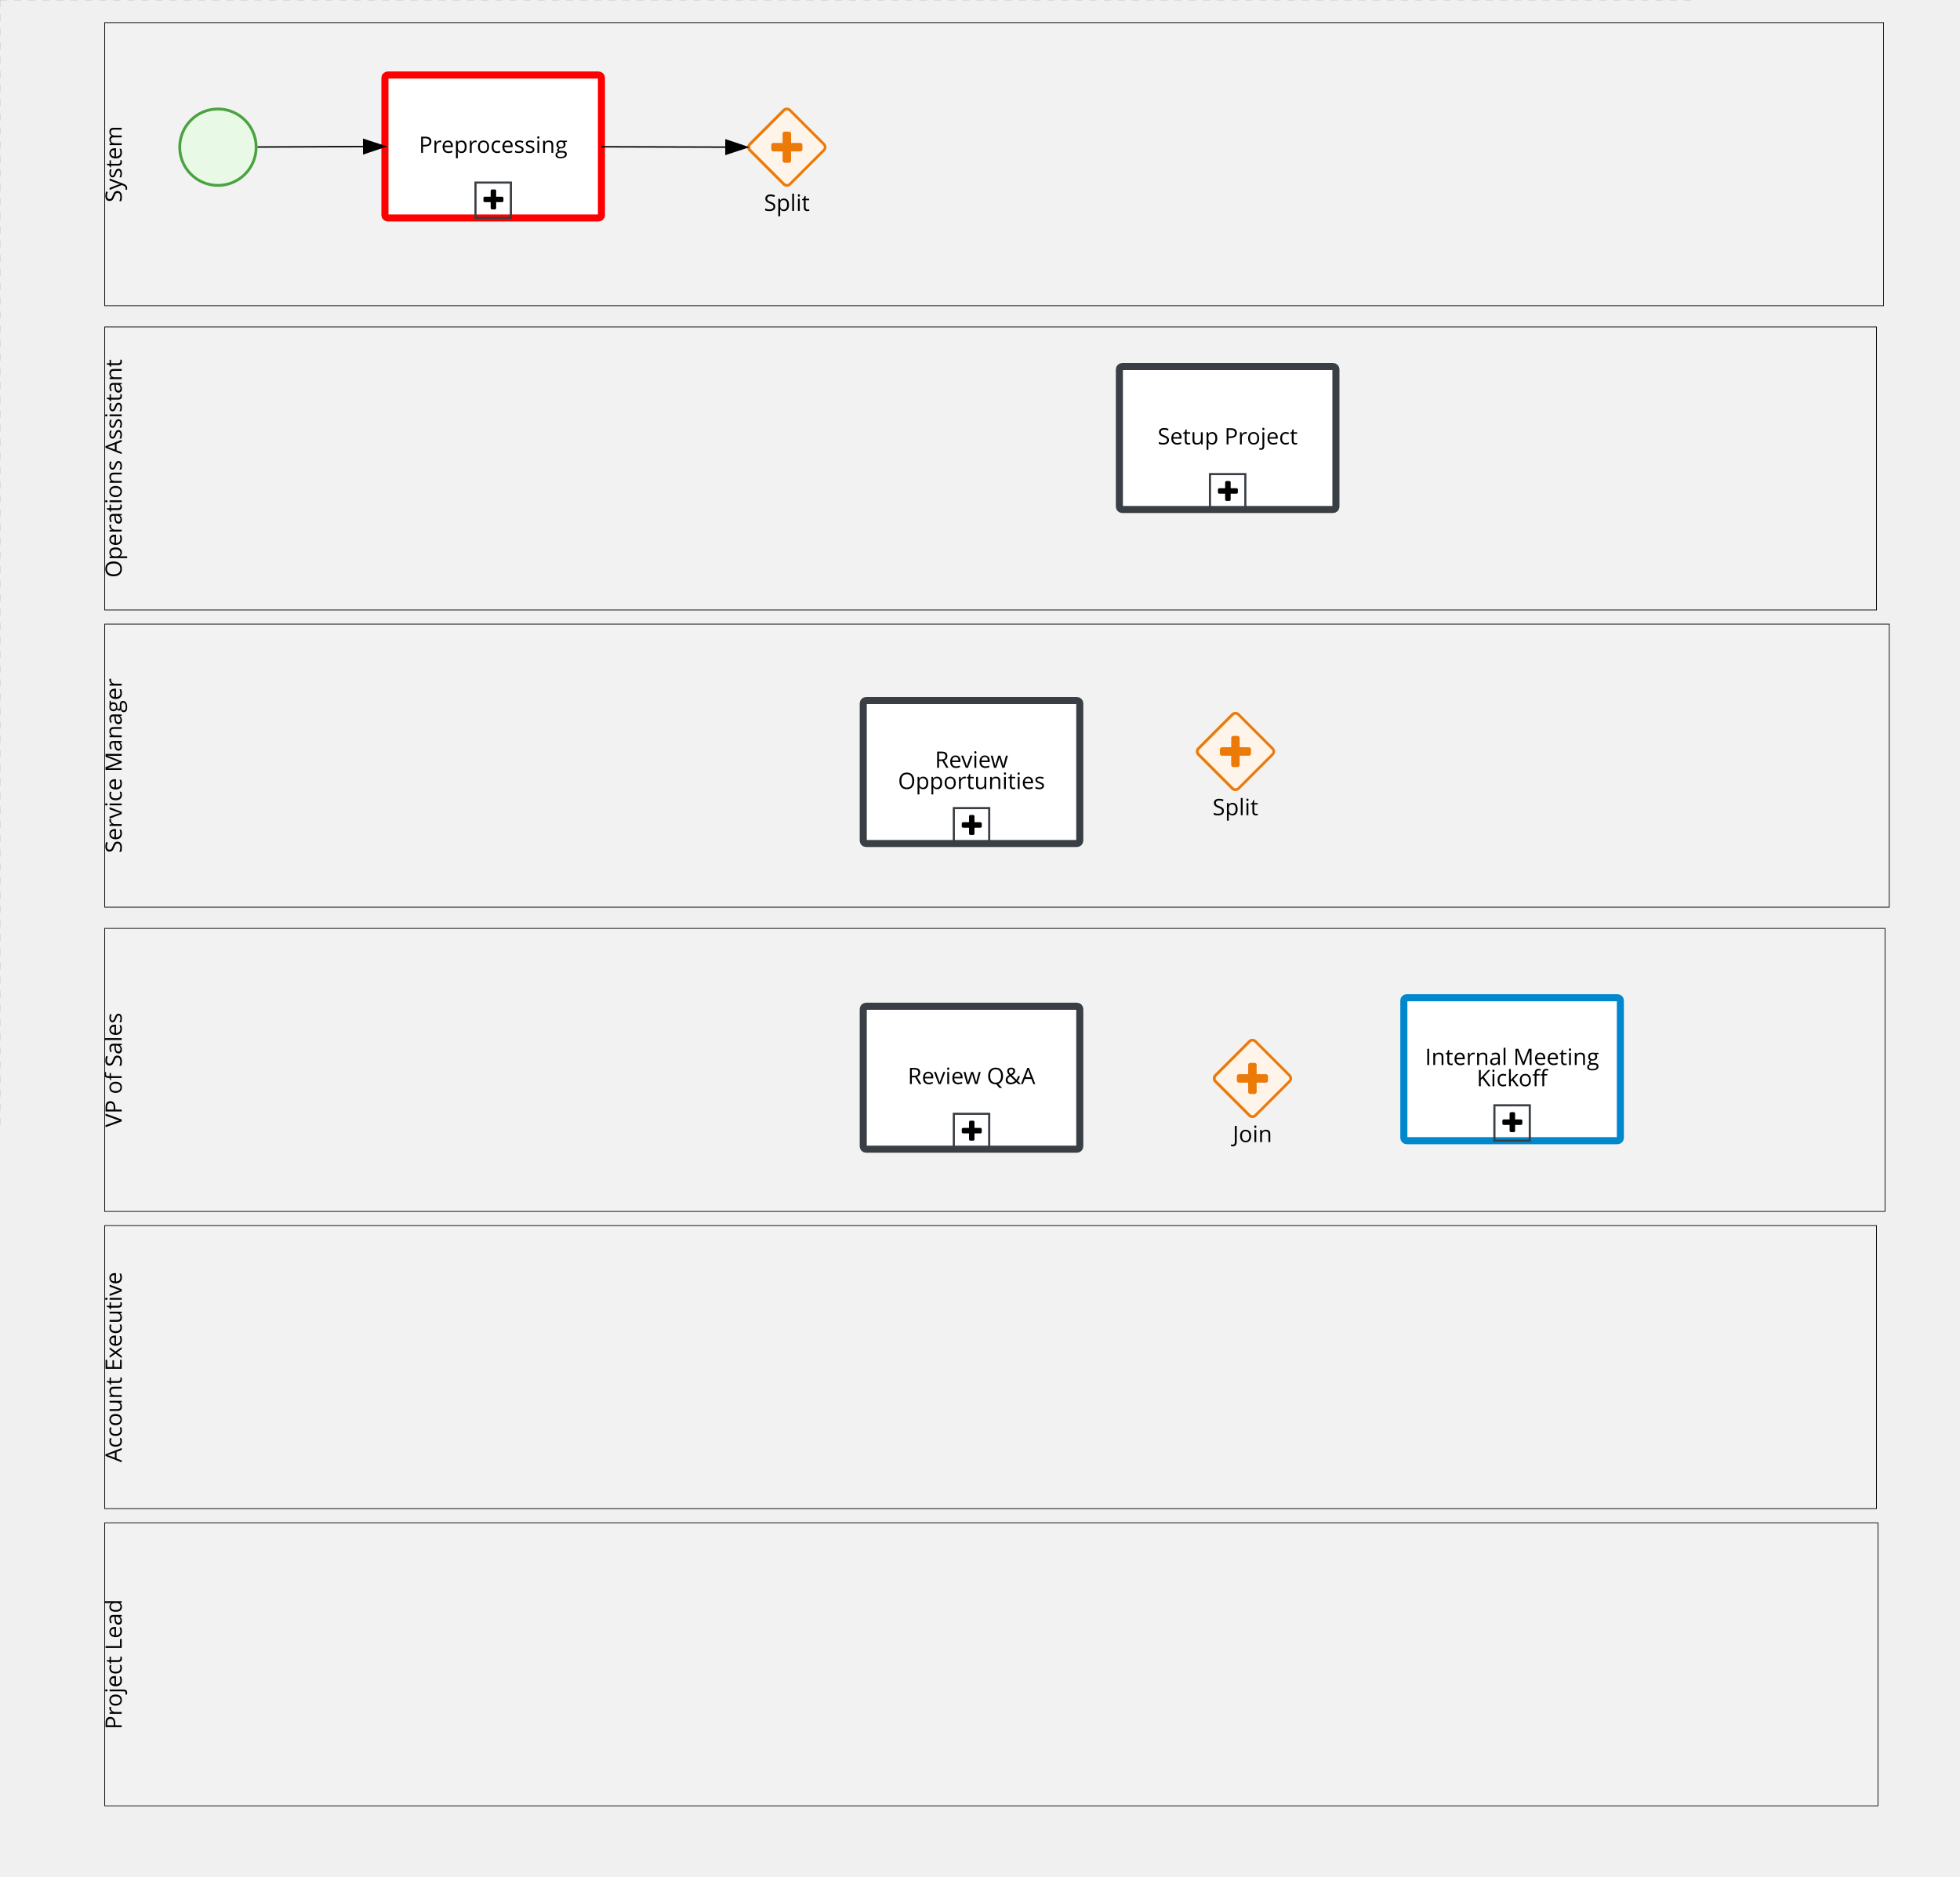
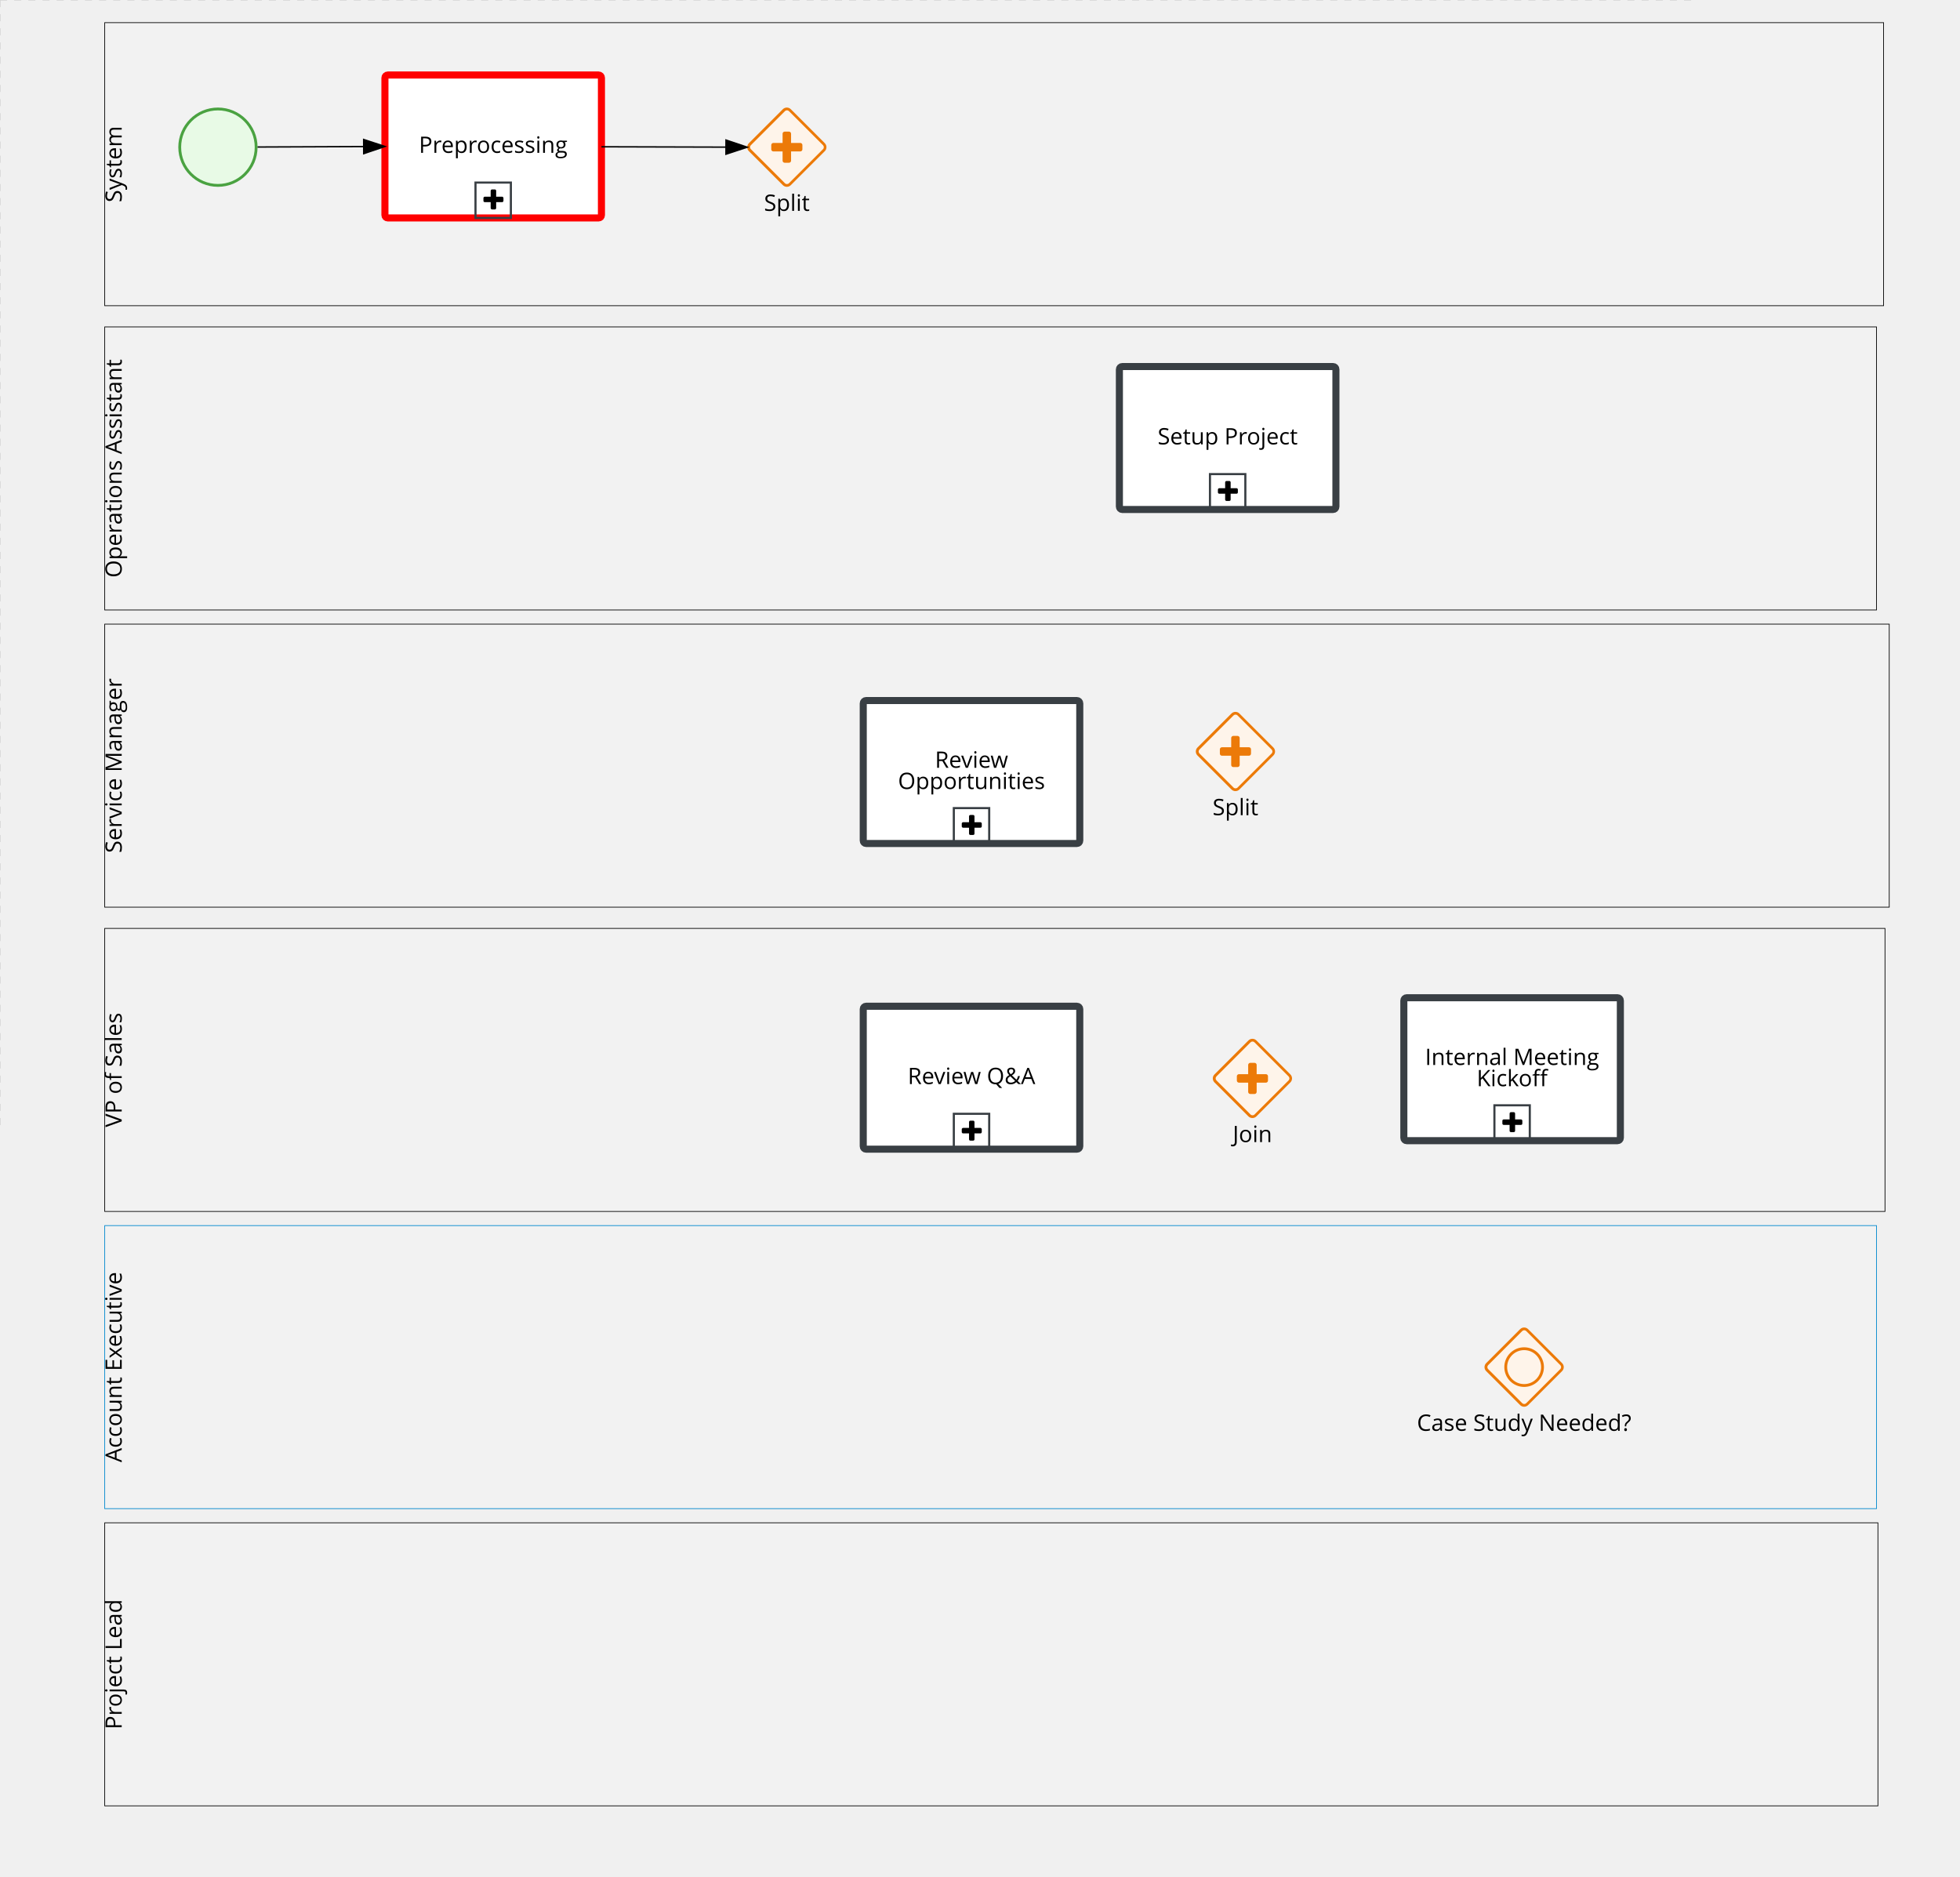
<svg xmlns="http://www.w3.org/2000/svg" version="1.1" width="1385" height="1326" viewBox="0 0 1385 1326">
  <defs />
  <g transform="matrix(1,0,0,1,0,0)">
    <g>
      <g>
        <g>
          <path fill="none" stroke="#d3d3d3" paint-order="fill stroke markers" d=" M 0 0 L 1200 0" stroke-miterlimit="10" stroke-opacity="0.8" stroke-dasharray="5" />
        </g>
        <g>
          <path fill="none" stroke="#d3d3d3" paint-order="fill stroke markers" d=" M 0 0 L 0 800" stroke-miterlimit="10" stroke-opacity="0.8" stroke-dasharray="5" />
        </g>
      </g>
      <g id="_19188593-EE37-4D82-8C7F-57B655572649" bpmn2nodeid="_19188593-EE37-4D82-8C7F-57B655572649" transform="matrix(1,0,0,1,74,16)">
        <g>
          <path fill="none" stroke="none" />
        </g>
        <g transform="matrix(1,0,0,1,0,0)">
          <path fill="#f2f2f2" stroke="none" id="_19188593-EE37-4D82-8C7F-57B655572649?shapeType=BACKGROUND" paint-order="stroke fill markers" d=" M 0 0 L 1257 0 L 1257 200 L 0 200 L 0 0 Z Z" />
        </g>
        <g transform="matrix(1,0,0,1,0,0)">
          <path fill="none" stroke="#000000" id="_19188593-EE37-4D82-8C7F-57B655572649?shapeType=BORDER&amp;renderType=STROKE" paint-order="fill stroke markers" d=" M 0 0 L 1257 0 L 1257 200 L 0 200 L 0 0 Z Z" stroke-miterlimit="10" stroke-width="0.5" stroke-dasharray="" />
        </g>
        <g transform="matrix(-1.8369701987210297e-16,-1,1,-1.8369701987210297e-16,0,126.9922)">
          <text fill="#000000" stroke="none" font-family="Open Sans" font-size="12pt" font-style="normal" font-weight="normal" text-decoration="normal" x="26.992" y="12" text-anchor="middle" dominant-baseline="alphabetic">System</text>
        </g>
        <g id="_BB3A2775-C44B-4B25-823B-078130B87AC2" bpmn2nodeid="_BB3A2775-C44B-4B25-823B-078130B87AC2" transform="matrix(1,0,0,1,52,60)">
          <g>
            <path fill="none" stroke="none" />
          </g>
          <g transform="matrix(0.125,0,0,0.125,0,0)">
            <g transform="matrix(1,0,0,1,0,0)">
              <path fill="#e8fae6" stroke="none" id="_BB3A2775-C44B-4B25-823B-078130B87AC2?shapeType=BACKGROUND" paint-order="stroke fill markers" d=" M 0 0 M 444 224 C 444 263.9 434.2 300.8 414.4 334.5 C 394.7 368.2 368 394.9 334.4 414.5 C 300.8 434.1 263.9 444 224 444 C 184.1 444 147.2 434.2 113.5 414.4 C 79.8 394.7 53.1 368 33.5 334.4 C 13.9 300.8 4 263.9 4 224 C 4 184.1 13.8 147.2 33.6 113.5 C 53.4 79.8 80.1 53.1 113.6 33.5 C 147.1 13.9 184.1 4 224 4 C 263.9 4 300.8 13.8 334.5 33.6 C 368.2 53.4 394.9 80.1 414.5 113.6 C 434.1 147.1 444 184.1 444 224 Z" />
            </g>
            <g>
              <g transform="matrix(1,0,0,1,0,0)">
                <g transform="matrix(1,0,0,1,0,0)">
                  <path fill="#4aa241" stroke="none" id="_BB3A2775-C44B-4B25-823B-078130B87AC2?shapeType=BORDER&amp;renderType=FILL" paint-order="stroke fill markers" d=" M 0 0 M 224 0 C 100.3 0 0 100.3 0 224 C 0 347.7 100.3 448 224 448 C 347.7 448 448 347.7 448 224 C 448 100.3 347.7 0 224 0 Z M 0 0 M 224 432 C 109.1 432 16 338.9 16 224 C 16 109.1 109.1 16 224 16 C 338.9 16 432 109.1 432 224 C 432 338.9 338.9 432 224 432 Z" />
                </g>
              </g>
            </g>
          </g>
          <g transform="matrix(1,0,0,1,28,61)" />
        </g>
        <g id="_8623F5F0-204B-4043-A47E-5FC050EF3028" bpmn2nodeid="_8623F5F0-204B-4043-A47E-5FC050EF3028" transform="matrix(1,0,0,1,198,37)">
          <g>
            <path fill="none" stroke="none" />
          </g>
          <g transform="matrix(1,0,0,1,0,0)">
            <path fill="#ffffff" stroke="none" id="_8623F5F0-204B-4043-A47E-5FC050EF3028?shapeType=BACKGROUND" paint-order="stroke fill markers" d=" M 2 0 L 151 0 L 151 0 A 2 2 0 0 1 153 2 L 153 99 L 153 99 A 2 2 0 0 1 151 101 L 2 101 L 2 101 A 2 2 0 0 1 0 99 L 0 2 L 0 2 A 2 2 0 0 1 2 0 Z" />
          </g>
          <g transform="matrix(1,0,0,1,0,0)">
            <path fill="none" stroke="rgb(255,0,0)" id="_8623F5F0-204B-4043-A47E-5FC050EF3028?shapeType=BORDER&amp;renderType=STROKE" paint-order="fill stroke markers" d=" M 2 0 L 151 0 L 151 0 A 2 2 0 0 1 153 2 L 153 99 L 153 99 A 2 2 0 0 1 151 101 L 2 101 L 2 101 A 2 2 0 0 1 0 99 L 0 2 L 0 2 A 2 2 0 0 1 2 0 Z" stroke-miterlimit="10" stroke-width="5" stroke-dasharray="" />
          </g>
          <g transform="matrix(1,0,0,1,1,10)">
            <g transform="matrix(1,0,0,1,0,0)">
              <g transform="matrix(1,0,0,1,63,66)">
                <path fill="none" stroke="#393f44" id="_8623F5F0-204B-4043-A47E-5FC050EF3028_subProcessReusableNormalBoundingBox" paint-order="fill stroke markers" d=" M 0 0 L 25 0 L 25 25 L 0 25 L 0 0 Z Z" stroke-miterlimit="10" stroke-width="1.5" stroke-dasharray="" />
              </g>
              <g transform="matrix(0.04,0,0,0.04,68.64,69.6)">
                <path fill="#000000" stroke="#000000" id="_8623F5F0-204B-4043-A47E-5FC050EF3028_subProcessReusableNormalReusableIcon" paint-order="fill stroke markers" d=" M 0 0 M 352 184 L 352 232 C 352 238.7 349.7 244.3 345 249 C 340.3 253.7 334.7 256 328 256 L 224 256 L 224 360 C 224 366.7 221.7 372.3 217 377 C 212.3 381.7 206.7 384 200 384 L 152 384 C 145.3 384 139.7 381.7 135 377 C 130.3 372.3 128 366.7 128 360 L 128 256 L 24 256 C 17.3 256 11.7 253.7 7 249 C 2.3 244.3 0 238.7 0 232 L 0 184 C 0 177.3 2.3 171.7 7 167 C 11.7 162.3 17.3 160 24 160 L 128 160 L 128 56 C 128 49.3 130.3 43.7 135 39 C 139.7 34.3 145.3 32 152 32 L 200 32 C 206.7 32 212.3 34.3 217 39 C 221.7 43.7 224 49.3 224 56 L 224 160 L 328 160 C 334.7 160 340.3 162.3 345 167 C 349.7 171.7 352 177.3 352 184 Z" stroke-miterlimit="10" stroke-dasharray="" />
              </g>
            </g>
          </g>
          <g transform="matrix(1,0,0,1,12.82,10)">
            <g transform="matrix(1,0,0,1,0,0)">
              <g transform="matrix(1,0,0,1,63,66)">
                <path fill="none" stroke="none" />
              </g>
              <g transform="matrix(0.04,0,0,0.04,68.64,69.6)">
                <path fill="none" stroke="none" />
              </g>
              <g transform="matrix(0.04,0,0,0.04,40.32,71.04)">
                <path fill="none" stroke="none" />
              </g>
              <g transform="matrix(0.04,0,0,0.04,39.36,72)">
                <path fill="none" stroke="none" />
              </g>
            </g>
          </g>
          <g transform="matrix(1,0,0,1,24.00391,43)">
            <text fill="#000000" stroke="none" font-family="Open Sans" font-size="12pt" font-style="normal" font-weight="normal" text-decoration="normal" x="52.496" y="12" text-anchor="middle" dominant-baseline="alphabetic">Preprocessing</text>
          </g>
        </g>
        <g id="_69A1A28C-7B75-4E33-83F0-3144FD73A956" bpmn2nodeid="_69A1A28C-7B75-4E33-83F0-3144FD73A956" transform="matrix(1,0,0,1,454,60)">
          <g>
            <path fill="none" stroke="none" />
          </g>
          <g transform="matrix(0.125,0,0,0.125,0,0)">
            <g transform="matrix(1,0,0,1,0,0)">
              <path fill="#fef4ea" stroke="none" id="_69A1A28C-7B75-4E33-83F0-3144FD73A956?shapeType=BACKGROUND" paint-order="stroke fill markers" d=" M 0 0 M 224.4 4.3 C 216.4 4.3 208.4 7.3 202.3 13.4 L 13.5 202.2 C 1.3 214.4 1.3 234.2 13.5 246.4 L 202.2 435.1 C 208.3 441.2 216.4 444.2 224.3 444.2 C 232.2 444.2 240.3 441.2 246.4 435.1 L 435.1 246.4 C 447.3 234.2 447.3 214.4 435.1 202.2 L 246.5 13.4 C 240.4 7.3 232.4 4.3 224.4 4.3 L 224.4 4.3 Z" />
            </g>
            <g>
              <g transform="matrix(1,0,0,1,0,0)">
                <g transform="matrix(1,0,0,1,0,0)">
                  <path fill="#ec7a08" stroke="none" id="_69A1A28C-7B75-4E33-83F0-3144FD73A956?shapeType=BORDER&amp;renderType=FILL" paint-order="stroke fill markers" d=" M 0 0 M 20.8 212.7 L 213.3 20.2 C 219.6 13.9 229.7 13.9 235.9 20.2 L 428.4 212.7 C 434.7 219 434.7 229.1 428.4 235.3 L 235.9 427.8 C 229.6 434.1 219.5 434.1 213.3 427.8 L 20.8 235.3 C 14.5 229.1 14.5 218.9 20.8 212.7 L 20.8 212.7 Z M 0 0 M 0 224 C 0 232.1 3.1 240.3 9.3 246.5 L 201.5 438.7 C 213.9 451.1 234.1 451.1 246.5 438.7 L 438.7 246.5 C 444.9 240.3 448 232.1 448 224 C 448 215.9 444.9 207.7 438.7 201.5 L 246.5 9.3 C 234.1 -3.1 213.9 -3.1 201.5 9.3 L 9.3 201.5 C 3.1 207.7 0 215.9 0 224 L 0 224 Z" />
                </g>
              </g>
            </g>
            <g>
              <g transform="matrix(1,0,0,1,0,0)">
                <g transform="matrix(1,0,0,1,0,0)">
                  <path fill="#ec7a08" stroke="none" id="_69A1A28C-7B75-4E33-83F0-3144FD73A956_parallel" paint-order="stroke fill markers" d=" M 0 0 M 312 212 L 312 236 C 312 239.4 310.9 242.1 308.5 244.5 C 306.1 246.9 303.4 248 300 248 L 248 248 L 248 300 C 248 303.4 246.9 306.1 244.5 308.5 C 242.1 310.9 239.4 312 236 312 L 212 312 C 208.6 312 205.9 310.9 203.5 308.5 C 201.1 306.1 200 303.4 200 300 L 200 248 L 148 248 C 144.6 248 141.9 246.9 139.5 244.5 C 137.1 242.1 136 239.4 136 236 L 136 212 C 136 208.6 137.1 205.9 139.5 203.5 C 141.9 201.1 144.6 200 148 200 L 200 200 L 200 148 C 200 144.6 201.1 141.9 203.5 139.5 C 205.9 137.1 208.6 136 212 136 L 236 136 C 239.4 136 242.1 137.1 244.5 139.5 C 246.9 141.9 248 144.6 248 148 L 248 200 L 300 200 C 303.4 200 306.1 201.1 308.5 203.5 C 310.9 205.9 312 208.6 312 212 Z" />
                </g>
              </g>
            </g>
          </g>
          <g transform="matrix(1,0,0,1,11.83594,61)">
            <text fill="#000000" stroke="none" font-family="Open Sans" font-size="12pt" font-style="normal" font-weight="normal" text-decoration="normal" x="16.164" y="12" text-anchor="middle" dominant-baseline="alphabetic">Split</text>
          </g>
        </g>
      </g>
      <g id="_A54B2604-9465-4A9D-925C-68B87636A1E0" bpmn2nodeid="_A54B2604-9465-4A9D-925C-68B87636A1E0">
        <g>
          <path fill="none" stroke="#000000" paint-order="fill stroke markers" d=" M 182 103.881 L 257 103.564" stroke-miterlimit="10" stroke-dasharray="" />
        </g>
        <g transform="matrix(1,0,0,1,182,103.8814)" />
        <g transform="matrix(0.00423725,0.999991,-0.999991,0.00423725,271.9788,98.50004)">
          <path fill="#000000" stroke="#000000" paint-order="fill stroke markers" d=" M 10 15 L 0 15 L 5 0 Z" stroke-miterlimit="10" stroke-dasharray="" />
        </g>
        <g transform="matrix(1,0,0,1,182.0424,93.69077)" />
      </g>
      <g id="_10534506-86B8-4A70-977C-5CDCAED5A243" bpmn2nodeid="_10534506-86B8-4A70-977C-5CDCAED5A243">
        <g>
          <path fill="none" stroke="#000000" paint-order="fill stroke markers" d=" M 425 103.713 L 513 103.958" stroke-miterlimit="10" stroke-dasharray="" />
        </g>
        <g transform="matrix(1,0,0,1,425,103.7131)" />
        <g transform="matrix(-0.002785505,0.9999961,-0.9999961,-0.002785505,528.0139,99.00002)">
          <path fill="#000000" stroke="#000000" paint-order="fill stroke markers" d=" M 10 15 L 0 15 L 5 0 Z" stroke-miterlimit="10" stroke-dasharray="" />
        </g>
        <g transform="matrix(1,0,0,1,425.0279,93.85658)" />
      </g>
      <g transform="matrix(1,0,0,1,74,16)" />
      <g transform="matrix(1,0,0,1,126,76)" />
      <g transform="matrix(1,0,0,1,272,53)" />
      <g transform="matrix(1,0,0,1,528,76)" />
      <g id="_72D05206-29C9-4A80-9291-D33106524052" bpmn2nodeid="_72D05206-29C9-4A80-9291-D33106524052" transform="matrix(1,0,0,1,74,231)">
        <g>
          <path fill="none" stroke="none" />
        </g>
        <g transform="matrix(1,0,0,1,0,0)">
          <path fill="#f2f2f2" stroke="none" id="_72D05206-29C9-4A80-9291-D33106524052?shapeType=BACKGROUND" paint-order="stroke fill markers" d=" M 0 0 L 1252 0 L 1252 200 L 0 200 L 0 0 Z Z" />
        </g>
        <g transform="matrix(1,0,0,1,0,0)">
          <path fill="none" stroke="#000000" id="_72D05206-29C9-4A80-9291-D33106524052?shapeType=BORDER&amp;renderType=STROKE" paint-order="fill stroke markers" d=" M 0 0 L 1252 0 L 1252 200 L 0 200 L 0 0 Z Z" stroke-miterlimit="10" stroke-width="0.5" stroke-dasharray="" />
        </g>
        <g transform="matrix(-1.8369701987210297e-16,-1,1,-1.8369701987210297e-16,0,177.2031)">
          <text fill="#000000" stroke="none" font-family="Open Sans" font-size="12pt" font-style="normal" font-weight="normal" text-decoration="normal" x="77.203" y="12" text-anchor="middle" dominant-baseline="alphabetic">Operations Assistant</text>
        </g>
        <g id="_00C697B9-4496-4EA1-B83D-661827CBC825" bpmn2nodeid="_00C697B9-4496-4EA1-B83D-661827CBC825" transform="matrix(1,0,0,1,717,28)">
          <g>
            <path fill="none" stroke="none" />
          </g>
          <g transform="matrix(1,0,0,1,0,0)">
            <path fill="#ffffff" stroke="none" id="_00C697B9-4496-4EA1-B83D-661827CBC825?shapeType=BACKGROUND" paint-order="stroke fill markers" d=" M 2 0 L 151 0 L 151 0 A 2 2 0 0 1 153 2 L 153 99 L 153 99 A 2 2 0 0 1 151 101 L 2 101 L 2 101 A 2 2 0 0 1 0 99 L 0 2 L 0 2 A 2 2 0 0 1 2 0 Z" />
          </g>
          <g transform="matrix(1,0,0,1,0,0)">
            <path fill="none" stroke="rgb(57,63,68)" id="_00C697B9-4496-4EA1-B83D-661827CBC825?shapeType=BORDER&amp;renderType=STROKE" paint-order="fill stroke markers" d=" M 2 0 L 151 0 L 151 0 A 2 2 0 0 1 153 2 L 153 99 L 153 99 A 2 2 0 0 1 151 101 L 2 101 L 2 101 A 2 2 0 0 1 0 99 L 0 2 L 0 2 A 2 2 0 0 1 2 0 Z" stroke-miterlimit="10" stroke-width="5" stroke-dasharray="" />
          </g>
          <g transform="matrix(1,0,0,1,1,10)">
            <g transform="matrix(1,0,0,1,0,0)">
              <g transform="matrix(1,0,0,1,63,66)">
                <path fill="none" stroke="#393f44" id="_00C697B9-4496-4EA1-B83D-661827CBC825_subProcessReusableNormalBoundingBox" paint-order="fill stroke markers" d=" M 0 0 L 25 0 L 25 25 L 0 25 L 0 0 Z Z" stroke-miterlimit="10" stroke-width="1.5" stroke-dasharray="" />
              </g>
              <g transform="matrix(0.04,0,0,0.04,68.64,69.6)">
                <path fill="#000000" stroke="#000000" id="_00C697B9-4496-4EA1-B83D-661827CBC825_subProcessReusableNormalReusableIcon" paint-order="fill stroke markers" d=" M 0 0 M 352 184 L 352 232 C 352 238.7 349.7 244.3 345 249 C 340.3 253.7 334.7 256 328 256 L 224 256 L 224 360 C 224 366.7 221.7 372.3 217 377 C 212.3 381.7 206.7 384 200 384 L 152 384 C 145.3 384 139.7 381.7 135 377 C 130.3 372.3 128 366.7 128 360 L 128 256 L 24 256 C 17.3 256 11.7 253.7 7 249 C 2.3 244.3 0 238.7 0 232 L 0 184 C 0 177.3 2.3 171.7 7 167 C 11.7 162.3 17.3 160 24 160 L 128 160 L 128 56 C 128 49.3 130.3 43.7 135 39 C 139.7 34.3 145.3 32 152 32 L 200 32 C 206.7 32 212.3 34.3 217 39 C 221.7 43.7 224 49.3 224 56 L 224 160 L 328 160 C 334.7 160 340.3 162.3 345 167 C 349.7 171.7 352 177.3 352 184 Z" stroke-miterlimit="10" stroke-dasharray="" />
              </g>
            </g>
          </g>
          <g transform="matrix(1,0,0,1,12.82,10)">
            <g transform="matrix(1,0,0,1,0,0)">
              <g transform="matrix(1,0,0,1,63,66)">
                <path fill="none" stroke="none" />
              </g>
              <g transform="matrix(0.04,0,0,0.04,68.64,69.6)">
                <path fill="none" stroke="none" />
              </g>
              <g transform="matrix(0.04,0,0,0.04,40.32,71.04)">
                <path fill="none" stroke="none" />
              </g>
              <g transform="matrix(0.04,0,0,0.04,39.36,72)">
                <path fill="none" stroke="none" />
              </g>
            </g>
          </g>
          <g transform="matrix(1,0,0,1,27.00781,43)">
            <text fill="#000000" stroke="none" font-family="Open Sans" font-size="12pt" font-style="normal" font-weight="normal" text-decoration="normal" x="49.492" y="12" text-anchor="middle" dominant-baseline="alphabetic">Setup Project</text>
          </g>
        </g>
      </g>
      <g id="_2290F009-73AC-4F3C-A5B1-511DE0924EFE" bpmn2nodeid="_2290F009-73AC-4F3C-A5B1-511DE0924EFE" transform="matrix(1,0,0,1,74,656)">
        <g>
          <path fill="none" stroke="none" />
        </g>
        <g transform="matrix(1,0,0,1,0,0)">
          <path fill="#f2f2f2" stroke="none" id="_2290F009-73AC-4F3C-A5B1-511DE0924EFE?shapeType=BACKGROUND" paint-order="stroke fill markers" d=" M 0 0 L 1258 0 L 1258 200 L 0 200 L 0 0 Z Z" />
        </g>
        <g transform="matrix(1,0,0,1,0,0)">
          <path fill="none" stroke="rgb(0,0,0)" id="_2290F009-73AC-4F3C-A5B1-511DE0924EFE?shapeType=BORDER&amp;renderType=STROKE" paint-order="fill stroke markers" d=" M 0 0 L 1258 0 L 1258 200 L 0 200 L 0 0 Z Z" stroke-miterlimit="10" stroke-width="0.5" stroke-dasharray="" />
        </g>
        <g transform="matrix(-1.8369701987210297e-16,-1,1,-1.8369701987210297e-16,0,140.4453)">
          <text fill="#000000" stroke="none" font-family="Open Sans" font-size="12pt" font-style="normal" font-weight="normal" text-decoration="normal" x="40.445" y="12" text-anchor="middle" dominant-baseline="alphabetic">VP of Sales</text>
        </g>
        <g id="_12B70D6B-0964-4EB3-99BC-FD485B3D4817" bpmn2nodeid="_12B70D6B-0964-4EB3-99BC-FD485B3D4817" transform="matrix(1,0,0,1,536,55)">
          <g>
            <path fill="none" stroke="none" />
          </g>
          <g transform="matrix(1,0,0,1,0,0)">
            <path fill="#ffffff" stroke="none" id="_12B70D6B-0964-4EB3-99BC-FD485B3D4817?shapeType=BACKGROUND" paint-order="stroke fill markers" d=" M 2 0 L 151 0 L 151 0 A 2 2 0 0 1 153 2 L 153 99 L 153 99 A 2 2 0 0 1 151 101 L 2 101 L 2 101 A 2 2 0 0 1 0 99 L 0 2 L 0 2 A 2 2 0 0 1 2 0 Z" />
          </g>
          <g transform="matrix(1,0,0,1,0,0)">
            <path fill="none" stroke="rgb(57,63,68)" id="_12B70D6B-0964-4EB3-99BC-FD485B3D4817?shapeType=BORDER&amp;renderType=STROKE" paint-order="fill stroke markers" d=" M 2 0 L 151 0 L 151 0 A 2 2 0 0 1 153 2 L 153 99 L 153 99 A 2 2 0 0 1 151 101 L 2 101 L 2 101 A 2 2 0 0 1 0 99 L 0 2 L 0 2 A 2 2 0 0 1 2 0 Z" stroke-miterlimit="10" stroke-width="5" stroke-dasharray="" />
          </g>
          <g transform="matrix(1,0,0,1,1,10)">
            <g transform="matrix(1,0,0,1,0,0)">
              <g transform="matrix(1,0,0,1,63,66)">
                <path fill="none" stroke="#393f44" id="_12B70D6B-0964-4EB3-99BC-FD485B3D4817_subProcessReusableNormalBoundingBox" paint-order="fill stroke markers" d=" M 0 0 L 25 0 L 25 25 L 0 25 L 0 0 Z Z" stroke-miterlimit="10" stroke-width="1.5" stroke-dasharray="" />
              </g>
              <g transform="matrix(0.04,0,0,0.04,68.64,69.6)">
                <path fill="#000000" stroke="#000000" id="_12B70D6B-0964-4EB3-99BC-FD485B3D4817_subProcessReusableNormalReusableIcon" paint-order="fill stroke markers" d=" M 0 0 M 352 184 L 352 232 C 352 238.7 349.7 244.3 345 249 C 340.3 253.7 334.7 256 328 256 L 224 256 L 224 360 C 224 366.7 221.7 372.3 217 377 C 212.3 381.7 206.7 384 200 384 L 152 384 C 145.3 384 139.7 381.7 135 377 C 130.3 372.3 128 366.7 128 360 L 128 256 L 24 256 C 17.3 256 11.7 253.7 7 249 C 2.3 244.3 0 238.7 0 232 L 0 184 C 0 177.3 2.3 171.7 7 167 C 11.7 162.3 17.3 160 24 160 L 128 160 L 128 56 C 128 49.3 130.3 43.7 135 39 C 139.7 34.3 145.3 32 152 32 L 200 32 C 206.7 32 212.3 34.3 217 39 C 221.7 43.7 224 49.3 224 56 L 224 160 L 328 160 C 334.7 160 340.3 162.3 345 167 C 349.7 171.7 352 177.3 352 184 Z" stroke-miterlimit="10" stroke-dasharray="" />
              </g>
            </g>
          </g>
          <g transform="matrix(1,0,0,1,12.82,10)">
            <g transform="matrix(1,0,0,1,0,0)">
              <g transform="matrix(1,0,0,1,63,66)">
                <path fill="none" stroke="none" />
              </g>
              <g transform="matrix(0.04,0,0,0.04,68.64,69.6)">
                <path fill="none" stroke="none" />
              </g>
              <g transform="matrix(0.04,0,0,0.04,40.32,71.04)">
                <path fill="none" stroke="none" />
              </g>
              <g transform="matrix(0.04,0,0,0.04,39.36,72)">
                <path fill="none" stroke="none" />
              </g>
            </g>
          </g>
          <g transform="matrix(1,0,0,1,31.43359,43)">
            <text fill="#000000" stroke="none" font-family="Open Sans" font-size="12pt" font-style="normal" font-weight="normal" text-decoration="normal" x="45.066" y="12" text-anchor="middle" dominant-baseline="alphabetic">Review Q&amp;A</text>
          </g>
        </g>
        <g id="_8726F063-7769-4801-BE43-48F0FBA92BD7" bpmn2nodeid="_8726F063-7769-4801-BE43-48F0FBA92BD7" transform="matrix(1,0,0,1,783,78)">
          <g>
            <path fill="none" stroke="none" />
          </g>
          <g transform="matrix(0.125,0,0,0.125,0,0)">
            <g transform="matrix(1,0,0,1,0,0)">
              <path fill="#fef4ea" stroke="none" id="_8726F063-7769-4801-BE43-48F0FBA92BD7?shapeType=BACKGROUND" paint-order="stroke fill markers" d=" M 0 0 M 224.4 4.3 C 216.4 4.3 208.4 7.3 202.3 13.4 L 13.5 202.2 C 1.3 214.4 1.3 234.2 13.5 246.4 L 202.2 435.1 C 208.3 441.2 216.4 444.2 224.3 444.2 C 232.2 444.2 240.3 441.2 246.4 435.1 L 435.1 246.4 C 447.3 234.2 447.3 214.4 435.1 202.2 L 246.5 13.4 C 240.4 7.3 232.4 4.3 224.4 4.3 L 224.4 4.3 Z" />
            </g>
            <g>
              <g transform="matrix(1,0,0,1,0,0)">
                <g transform="matrix(1,0,0,1,0,0)">
                  <path fill="rgb(236,122,8)" stroke="none" id="_8726F063-7769-4801-BE43-48F0FBA92BD7?shapeType=BORDER&amp;renderType=FILL" paint-order="stroke fill markers" d=" M 0 0 M 20.8 212.7 L 213.3 20.2 C 219.6 13.9 229.7 13.9 235.9 20.2 L 428.4 212.7 C 434.7 219 434.7 229.1 428.4 235.3 L 235.9 427.8 C 229.6 434.1 219.5 434.1 213.3 427.8 L 20.8 235.3 C 14.5 229.1 14.5 218.9 20.8 212.7 L 20.8 212.7 Z M 0 0 M 0 224 C 0 232.1 3.1 240.3 9.3 246.5 L 201.5 438.7 C 213.9 451.1 234.1 451.1 246.5 438.7 L 438.7 246.5 C 444.9 240.3 448 232.1 448 224 C 448 215.9 444.9 207.7 438.7 201.5 L 246.5 9.3 C 234.1 -3.1 213.9 -3.1 201.5 9.3 L 9.3 201.5 C 3.1 207.7 0 215.9 0 224 L 0 224 Z" />
                </g>
              </g>
            </g>
            <g>
              <g transform="matrix(1,0,0,1,0,0)">
                <g transform="matrix(1,0,0,1,0,0)">
                  <path fill="#ec7a08" stroke="none" id="_8726F063-7769-4801-BE43-48F0FBA92BD7_parallel" paint-order="stroke fill markers" d=" M 0 0 M 312 212 L 312 236 C 312 239.4 310.9 242.1 308.5 244.5 C 306.1 246.9 303.4 248 300 248 L 248 248 L 248 300 C 248 303.4 246.9 306.1 244.5 308.5 C 242.1 310.9 239.4 312 236 312 L 212 312 C 208.6 312 205.9 310.9 203.5 308.5 C 201.1 306.1 200 303.4 200 300 L 200 248 L 148 248 C 144.6 248 141.9 246.9 139.5 244.5 C 137.1 242.1 136 239.4 136 236 L 136 212 C 136 208.6 137.1 205.9 139.5 203.5 C 141.9 201.1 144.6 200 148 200 L 200 200 L 200 148 C 200 144.6 201.1 141.9 203.5 139.5 C 205.9 137.1 208.6 136 212 136 L 236 136 C 239.4 136 242.1 137.1 244.5 139.5 C 246.9 141.9 248 144.6 248 148 L 248 200 L 300 200 C 303.4 200 306.1 201.1 308.5 203.5 C 310.9 205.9 312 208.6 312 212 Z" />
                </g>
              </g>
            </g>
          </g>
          <g transform="matrix(1,0,0,1,14.09766,61)">
            <text fill="#000000" stroke="none" font-family="Open Sans" font-size="12pt" font-style="normal" font-weight="normal" text-decoration="normal" x="13.902" y="12" text-anchor="middle" dominant-baseline="alphabetic">Join</text>
          </g>
        </g>
        <g id="_AF91231D-2BB7-49BB-A445-8E22E7A9BADC" bpmn2nodeid="_AF91231D-2BB7-49BB-A445-8E22E7A9BADC" transform="matrix(1,0,0,1,918,49)">
          <g>
            <path fill="none" stroke="none" />
          </g>
          <g transform="matrix(1,0,0,1,0,0)">
            <path fill="#ffffff" stroke="none" id="_AF91231D-2BB7-49BB-A445-8E22E7A9BADC?shapeType=BACKGROUND" paint-order="stroke fill markers" d=" M 2 0 L 151 0 L 151 0 A 2 2 0 0 1 153 2 L 153 99 L 153 99 A 2 2 0 0 1 151 101 L 2 101 L 2 101 A 2 2 0 0 1 0 99 L 0 2 L 0 2 A 2 2 0 0 1 2 0 Z" />
          </g>
          <g transform="matrix(1,0,0,1,0,0)">
-             <path fill="none" stroke="rgb(0,136,206)" id="_AF91231D-2BB7-49BB-A445-8E22E7A9BADC?shapeType=BORDER&amp;renderType=STROKE" paint-order="fill stroke markers" d=" M 2 0 L 151 0 L 151 0 A 2 2 0 0 1 153 2 L 153 99 L 153 99 A 2 2 0 0 1 151 101 L 2 101 L 2 101 A 2 2 0 0 1 0 99 L 0 2 L 0 2 A 2 2 0 0 1 2 0 Z" stroke-miterlimit="10" stroke-width="5" stroke-dasharray="" />
+             <path fill="none" stroke="rgb(57,63,68)" id="_AF91231D-2BB7-49BB-A445-8E22E7A9BADC?shapeType=BORDER&amp;renderType=STROKE" paint-order="fill stroke markers" d=" M 2 0 L 151 0 L 151 0 A 2 2 0 0 1 153 2 L 153 99 L 153 99 A 2 2 0 0 1 151 101 L 2 101 L 2 101 A 2 2 0 0 1 0 99 L 0 2 L 0 2 A 2 2 0 0 1 2 0 Z" stroke-miterlimit="10" stroke-width="5" stroke-dasharray="" />
          </g>
          <g transform="matrix(1,0,0,1,1,10)">
            <g transform="matrix(1,0,0,1,0,0)">
              <g transform="matrix(1,0,0,1,63,66)">
                <path fill="none" stroke="#393f44" id="_AF91231D-2BB7-49BB-A445-8E22E7A9BADC_subProcessReusableNormalBoundingBox" paint-order="fill stroke markers" d=" M 0 0 L 25 0 L 25 25 L 0 25 L 0 0 Z Z" stroke-miterlimit="10" stroke-width="1.5" stroke-dasharray="" />
              </g>
              <g transform="matrix(0.04,0,0,0.04,68.64,69.6)">
                <path fill="#000000" stroke="#000000" id="_AF91231D-2BB7-49BB-A445-8E22E7A9BADC_subProcessReusableNormalReusableIcon" paint-order="fill stroke markers" d=" M 0 0 M 352 184 L 352 232 C 352 238.7 349.7 244.3 345 249 C 340.3 253.7 334.7 256 328 256 L 224 256 L 224 360 C 224 366.7 221.7 372.3 217 377 C 212.3 381.7 206.7 384 200 384 L 152 384 C 145.3 384 139.7 381.7 135 377 C 130.3 372.3 128 366.7 128 360 L 128 256 L 24 256 C 17.3 256 11.7 253.7 7 249 C 2.3 244.3 0 238.7 0 232 L 0 184 C 0 177.3 2.3 171.7 7 167 C 11.7 162.3 17.3 160 24 160 L 128 160 L 128 56 C 128 49.3 130.3 43.7 135 39 C 139.7 34.3 145.3 32 152 32 L 200 32 C 206.7 32 212.3 34.3 217 39 C 221.7 43.7 224 49.3 224 56 L 224 160 L 328 160 C 334.7 160 340.3 162.3 345 167 C 349.7 171.7 352 177.3 352 184 Z" stroke-miterlimit="10" stroke-dasharray="" />
              </g>
            </g>
          </g>
          <g transform="matrix(1,0,0,1,12.82,10)">
            <g transform="matrix(1,0,0,1,0,0)">
              <g transform="matrix(1,0,0,1,63,66)">
                <path fill="none" stroke="none" />
              </g>
              <g transform="matrix(0.04,0,0,0.04,68.64,69.6)">
                <path fill="none" stroke="none" />
              </g>
              <g transform="matrix(0.04,0,0,0.04,40.32,71.04)">
                <path fill="none" stroke="none" />
              </g>
              <g transform="matrix(0.04,0,0,0.04,39.36,72)">
                <path fill="none" stroke="none" />
              </g>
            </g>
          </g>
          <g transform="matrix(1,0,0,1,12.90234,35.5)">
            <text fill="#000000" stroke="none" font-family="Open Sans" font-size="12pt" font-style="normal" font-weight="normal" text-decoration="normal" x="63.598" y="12" text-anchor="middle" dominant-baseline="alphabetic">Internal Meeting </text>
            <text fill="#000000" stroke="none" font-family="Open Sans" font-size="12pt" font-style="normal" font-weight="normal" text-decoration="normal" x="63.598" y="27" text-anchor="middle" dominant-baseline="alphabetic">         Kickoff          </text>
          </g>
        </g>
      </g>
      <g id="_29759618-1A57-45B9-B58F-03F19FC599EA" bpmn2nodeid="_29759618-1A57-45B9-B58F-03F19FC599EA" transform="matrix(1,0,0,1,74,866)">
        <g>
          <path fill="none" stroke="none" />
        </g>
        <g transform="matrix(1,0,0,1,0,0)">
          <path fill="#f2f2f2" stroke="none" id="_29759618-1A57-45B9-B58F-03F19FC599EA?shapeType=BACKGROUND" paint-order="stroke fill markers" d=" M 0 0 L 1252 0 L 1252 200 L 0 200 L 0 0 Z Z" />
        </g>
        <g transform="matrix(1,0,0,1,0,0)">
-           <path fill="none" stroke="rgb(0,0,0)" id="_29759618-1A57-45B9-B58F-03F19FC599EA?shapeType=BORDER&amp;renderType=STROKE" paint-order="fill stroke markers" d=" M 0 0 L 1252 0 L 1252 200 L 0 200 L 0 0 Z Z" stroke-miterlimit="10" stroke-width="0.5" stroke-dasharray="" />
+           <path fill="none" stroke="rgb(0,136,206)" id="_29759618-1A57-45B9-B58F-03F19FC599EA?shapeType=BORDER&amp;renderType=STROKE" paint-order="fill stroke markers" d=" M 0 0 L 1252 0 L 1252 200 L 0 200 L 0 0 Z Z" stroke-miterlimit="10" stroke-width="0.5" stroke-dasharray="" />
        </g>
        <g transform="matrix(-1.8369701987210297e-16,-1,1,-1.8369701987210297e-16,0,167.2656)">
          <text fill="#000000" stroke="none" font-family="Open Sans" font-size="12pt" font-style="normal" font-weight="normal" text-decoration="normal" x="67.266" y="12" text-anchor="middle" dominant-baseline="alphabetic">Account Executive</text>
        </g>
-       </g>
-       <g transform="matrix(1,0,0,1,74,866)" />
+         <g id="_9E037666-FFDF-4263-9F4C-638E9BDC705A" bpmn2nodeid="_9E037666-FFDF-4263-9F4C-638E9BDC705A" transform="matrix(1,0,0,1,975,72)">
+           <g>
+             <path fill="none" stroke="none" />
+           </g>
+           <g transform="matrix(0.125,0,0,0.125,0,0)">
+             <g transform="matrix(1,0,0,1,0,0)">
+               <path fill="#fef4ea" stroke="none" id="_9E037666-FFDF-4263-9F4C-638E9BDC705A?shapeType=BACKGROUND" paint-order="stroke fill markers" d=" M 0 0 M 224.4 4.3 C 216.4 4.3 208.4 7.3 202.3 13.4 L 13.5 202.2 C 1.3 214.4 1.3 234.2 13.5 246.4 L 202.2 435.1 C 208.3 441.2 216.4 444.2 224.3 444.2 C 232.2 444.2 240.3 441.2 246.4 435.1 L 435.1 246.4 C 447.3 234.2 447.3 214.4 435.1 202.2 L 246.5 13.4 C 240.4 7.3 232.4 4.3 224.4 4.3 L 224.4 4.3 Z" />
+             </g>
+             <g>
+               <g transform="matrix(1,0,0,1,0,0)">
+                 <g transform="matrix(1,0,0,1,0,0)">
+                   <path fill="rgb(236,122,8)" stroke="none" id="_9E037666-FFDF-4263-9F4C-638E9BDC705A?shapeType=BORDER&amp;renderType=FILL" paint-order="stroke fill markers" d=" M 0 0 M 20.8 212.7 L 213.3 20.2 C 219.6 13.9 229.7 13.9 235.9 20.2 L 428.4 212.7 C 434.7 219 434.7 229.1 428.4 235.3 L 235.9 427.8 C 229.6 434.1 219.5 434.1 213.3 427.8 L 20.8 235.3 C 14.5 229.1 14.5 218.9 20.8 212.7 L 20.8 212.7 Z M 0 0 M 0 224 C 0 232.1 3.1 240.3 9.3 246.5 L 201.5 438.7 C 213.9 451.1 234.1 451.1 246.5 438.7 L 438.7 246.5 C 444.9 240.3 448 232.1 448 224 C 448 215.9 444.9 207.7 438.7 201.5 L 246.5 9.3 C 234.1 -3.1 213.9 -3.1 201.5 9.3 L 9.3 201.5 C 3.1 207.7 0 215.9 0 224 L 0 224 Z" />
+                 </g>
+               </g>
+             </g>
+             <g>
+               <g transform="matrix(1,0,0,1,0,0)">
+                 <g transform="matrix(1,0,0,1,0,0)">
+                   <path fill="#ec7a08" stroke="none" id="_9E037666-FFDF-4263-9F4C-638E9BDC705A_inclusive" paint-order="stroke fill markers" d=" M 0 0 M 224 127.9 C 249.6 127.9 273.8 137.9 291.9 156 C 310 174.2 320 198.3 320 223.9 C 320 249.5 310 273.6 291.9 291.8 C 273.8 309.9 249.7 319.9 224 319.9 C 198.3 319.9 174.2 309.9 156.1 291.8 C 138 273.7 128 249.6 128 223.9 C 128 198.2 138 174.1 156.1 156 C 174.2 137.9 198.4 127.9 224 127.9 M 224 111.9 C 162.1 111.9 112 162 112 223.9 C 112 285.8 162.1 335.9 224 335.9 C 285.9 335.9 336 285.8 336 223.9 C 336 162 285.9 111.9 224 111.9 L 224 111.9 Z" />
+                 </g>
+               </g>
+             </g>
+           </g>
+           <g transform="matrix(1,0,0,1,-47.75,61)">
+             <text fill="#000000" stroke="none" font-family="Open Sans" font-size="12pt" font-style="normal" font-weight="normal" text-decoration="normal" x="75.75" y="12" text-anchor="middle" dominant-baseline="alphabetic">Case Study Needed?</text>
+           </g>
+         </g>
+       </g>
      <g id="_6B234AA2-B275-4A95-BB1A-3E3E8FB1A18E" bpmn2nodeid="_6B234AA2-B275-4A95-BB1A-3E3E8FB1A18E" transform="matrix(1,0,0,1,74,1076)">
        <g>
          <path fill="none" stroke="none" />
        </g>
        <g transform="matrix(1,0,0,1,0,0)">
          <path fill="#f2f2f2" stroke="none" id="_6B234AA2-B275-4A95-BB1A-3E3E8FB1A18E?shapeType=BACKGROUND" paint-order="stroke fill markers" d=" M 0 0 L 1253 0 L 1253 200 L 0 200 L 0 0 Z Z" />
        </g>
        <g transform="matrix(1,0,0,1,0,0)">
          <path fill="none" stroke="rgb(0,0,0)" id="_6B234AA2-B275-4A95-BB1A-3E3E8FB1A18E?shapeType=BORDER&amp;renderType=STROKE" paint-order="fill stroke markers" d=" M 0 0 L 1253 0 L 1253 200 L 0 200 L 0 0 Z Z" stroke-miterlimit="10" stroke-width="0.5" stroke-dasharray="" />
        </g>
        <g transform="matrix(-1.8369701987210297e-16,-1,1,-1.8369701987210297e-16,0,145.9688)">
          <text fill="#000000" stroke="none" font-family="Open Sans" font-size="12pt" font-style="normal" font-weight="normal" text-decoration="normal" x="45.969" y="12" text-anchor="middle" dominant-baseline="alphabetic">Project Lead</text>
        </g>
      </g>
      <g transform="matrix(1,0,0,1,74,1076)" />
      <g id="_C01DA8C9-087A-4702-8878-7CBDED8655CC" bpmn2nodeid="_C01DA8C9-087A-4702-8878-7CBDED8655CC" transform="matrix(1,0,0,1,74,441)">
        <g>
          <path fill="none" stroke="none" />
        </g>
        <g transform="matrix(1,0,0,1,0,0)">
          <path fill="#f2f2f2" stroke="none" id="_C01DA8C9-087A-4702-8878-7CBDED8655CC?shapeType=BACKGROUND" paint-order="stroke fill markers" d=" M 0 0 L 1261 0 L 1261 200 L 0 200 L 0 0 Z Z" />
        </g>
        <g transform="matrix(1,0,0,1,0,0)">
          <path fill="none" stroke="#000000" id="_C01DA8C9-087A-4702-8878-7CBDED8655CC?shapeType=BORDER&amp;renderType=STROKE" paint-order="fill stroke markers" d=" M 0 0 L 1261 0 L 1261 200 L 0 200 L 0 0 Z Z" stroke-miterlimit="10" stroke-width="0.5" stroke-dasharray="" />
        </g>
        <g transform="matrix(-1.8369701987210297e-16,-1,1,-1.8369701987210297e-16,0,161.7188)">
          <text fill="#000000" stroke="none" font-family="Open Sans" font-size="12pt" font-style="normal" font-weight="normal" text-decoration="normal" x="61.719" y="12" text-anchor="middle" dominant-baseline="alphabetic">Service Manager</text>
        </g>
        <g id="_E0FB2AA3-809F-4106-8A6A-0D53863AC6F6" bpmn2nodeid="_E0FB2AA3-809F-4106-8A6A-0D53863AC6F6" transform="matrix(1,0,0,1,536,54)">
          <g>
            <path fill="none" stroke="none" />
          </g>
          <g transform="matrix(1,0,0,1,0,0)">
            <path fill="#ffffff" stroke="none" id="_E0FB2AA3-809F-4106-8A6A-0D53863AC6F6?shapeType=BACKGROUND" paint-order="stroke fill markers" d=" M 2 0 L 151 0 L 151 0 A 2 2 0 0 1 153 2 L 153 99 L 153 99 A 2 2 0 0 1 151 101 L 2 101 L 2 101 A 2 2 0 0 1 0 99 L 0 2 L 0 2 A 2 2 0 0 1 2 0 Z" />
          </g>
          <g transform="matrix(1,0,0,1,0,0)">
            <path fill="none" stroke="rgb(57,63,68)" id="_E0FB2AA3-809F-4106-8A6A-0D53863AC6F6?shapeType=BORDER&amp;renderType=STROKE" paint-order="fill stroke markers" d=" M 2 0 L 151 0 L 151 0 A 2 2 0 0 1 153 2 L 153 99 L 153 99 A 2 2 0 0 1 151 101 L 2 101 L 2 101 A 2 2 0 0 1 0 99 L 0 2 L 0 2 A 2 2 0 0 1 2 0 Z" stroke-miterlimit="10" stroke-width="5" stroke-dasharray="" />
          </g>
          <g transform="matrix(1,0,0,1,1,10)">
            <g transform="matrix(1,0,0,1,0,0)">
              <g transform="matrix(1,0,0,1,63,66)">
                <path fill="none" stroke="#393f44" id="_E0FB2AA3-809F-4106-8A6A-0D53863AC6F6_subProcessReusableNormalBoundingBox" paint-order="fill stroke markers" d=" M 0 0 L 25 0 L 25 25 L 0 25 L 0 0 Z Z" stroke-miterlimit="10" stroke-width="1.5" stroke-dasharray="" />
              </g>
              <g transform="matrix(0.04,0,0,0.04,68.64,69.6)">
                <path fill="#000000" stroke="#000000" id="_E0FB2AA3-809F-4106-8A6A-0D53863AC6F6_subProcessReusableNormalReusableIcon" paint-order="fill stroke markers" d=" M 0 0 M 352 184 L 352 232 C 352 238.7 349.7 244.3 345 249 C 340.3 253.7 334.7 256 328 256 L 224 256 L 224 360 C 224 366.7 221.7 372.3 217 377 C 212.3 381.7 206.7 384 200 384 L 152 384 C 145.3 384 139.7 381.7 135 377 C 130.3 372.3 128 366.7 128 360 L 128 256 L 24 256 C 17.3 256 11.7 253.7 7 249 C 2.3 244.3 0 238.7 0 232 L 0 184 C 0 177.3 2.3 171.7 7 167 C 11.7 162.3 17.3 160 24 160 L 128 160 L 128 56 C 128 49.3 130.3 43.7 135 39 C 139.7 34.3 145.3 32 152 32 L 200 32 C 206.7 32 212.3 34.3 217 39 C 221.7 43.7 224 49.3 224 56 L 224 160 L 328 160 C 334.7 160 340.3 162.3 345 167 C 349.7 171.7 352 177.3 352 184 Z" stroke-miterlimit="10" stroke-dasharray="" />
              </g>
            </g>
          </g>
          <g transform="matrix(1,0,0,1,12.82,10)">
            <g transform="matrix(1,0,0,1,0,0)">
              <g transform="matrix(1,0,0,1,63,66)">
                <path fill="none" stroke="none" />
              </g>
              <g transform="matrix(0.04,0,0,0.04,68.64,69.6)">
                <path fill="none" stroke="none" />
              </g>
              <g transform="matrix(0.04,0,0,0.04,40.32,71.04)">
                <path fill="none" stroke="none" />
              </g>
              <g transform="matrix(0.04,0,0,0.04,39.36,72)">
                <path fill="none" stroke="none" />
              </g>
            </g>
          </g>
          <g transform="matrix(1,0,0,1,24.54688,35.5)">
            <text fill="#000000" stroke="none" font-family="Open Sans" font-size="12pt" font-style="normal" font-weight="normal" text-decoration="normal" x="51.953" y="12" text-anchor="middle" dominant-baseline="alphabetic">      Review       </text>
            <text fill="#000000" stroke="none" font-family="Open Sans" font-size="12pt" font-style="normal" font-weight="normal" text-decoration="normal" x="51.953" y="27" text-anchor="middle" dominant-baseline="alphabetic">Opportunities</text>
          </g>
        </g>
        <g id="_7171B0C5-5D88-4404-B70E-BA762612F053" bpmn2nodeid="_7171B0C5-5D88-4404-B70E-BA762612F053" transform="matrix(1,0,0,1,771,62)">
          <g>
            <path fill="none" stroke="none" />
          </g>
          <g transform="matrix(0.125,0,0,0.125,0,0)">
            <g transform="matrix(1,0,0,1,0,0)">
              <path fill="#fef4ea" stroke="none" id="_7171B0C5-5D88-4404-B70E-BA762612F053?shapeType=BACKGROUND" paint-order="stroke fill markers" d=" M 0 0 M 224.4 4.3 C 216.4 4.3 208.4 7.3 202.3 13.4 L 13.5 202.2 C 1.3 214.4 1.3 234.2 13.5 246.4 L 202.2 435.1 C 208.3 441.2 216.4 444.2 224.3 444.2 C 232.2 444.2 240.3 441.2 246.4 435.1 L 435.1 246.4 C 447.3 234.2 447.3 214.4 435.1 202.2 L 246.5 13.4 C 240.4 7.3 232.4 4.3 224.4 4.3 L 224.4 4.3 Z" />
            </g>
            <g>
              <g transform="matrix(1,0,0,1,0,0)">
                <g transform="matrix(1,0,0,1,0,0)">
                  <path fill="rgb(236,122,8)" stroke="none" id="_7171B0C5-5D88-4404-B70E-BA762612F053?shapeType=BORDER&amp;renderType=FILL" paint-order="stroke fill markers" d=" M 0 0 M 20.8 212.7 L 213.3 20.2 C 219.6 13.9 229.7 13.9 235.9 20.2 L 428.4 212.7 C 434.7 219 434.7 229.1 428.4 235.3 L 235.9 427.8 C 229.6 434.1 219.5 434.1 213.3 427.8 L 20.8 235.3 C 14.5 229.1 14.5 218.9 20.8 212.7 L 20.8 212.7 Z M 0 0 M 0 224 C 0 232.1 3.1 240.3 9.3 246.5 L 201.5 438.7 C 213.9 451.1 234.1 451.1 246.5 438.7 L 438.7 246.5 C 444.9 240.3 448 232.1 448 224 C 448 215.9 444.9 207.7 438.7 201.5 L 246.5 9.3 C 234.1 -3.1 213.9 -3.1 201.5 9.3 L 9.3 201.5 C 3.1 207.7 0 215.9 0 224 L 0 224 Z" />
                </g>
              </g>
            </g>
            <g>
              <g transform="matrix(1,0,0,1,0,0)">
                <g transform="matrix(1,0,0,1,0,0)">
                  <path fill="#ec7a08" stroke="none" id="_7171B0C5-5D88-4404-B70E-BA762612F053_parallel" paint-order="stroke fill markers" d=" M 0 0 M 312 212 L 312 236 C 312 239.4 310.9 242.1 308.5 244.5 C 306.1 246.9 303.4 248 300 248 L 248 248 L 248 300 C 248 303.4 246.9 306.1 244.5 308.5 C 242.1 310.9 239.4 312 236 312 L 212 312 C 208.6 312 205.9 310.9 203.5 308.5 C 201.1 306.1 200 303.4 200 300 L 200 248 L 148 248 C 144.6 248 141.9 246.9 139.5 244.5 C 137.1 242.1 136 239.4 136 236 L 136 212 C 136 208.6 137.1 205.9 139.5 203.5 C 141.9 201.1 144.6 200 148 200 L 200 200 L 200 148 C 200 144.6 201.1 141.9 203.5 139.5 C 205.9 137.1 208.6 136 212 136 L 236 136 C 239.4 136 242.1 137.1 244.5 139.5 C 246.9 141.9 248 144.6 248 148 L 248 200 L 300 200 C 303.4 200 306.1 201.1 308.5 203.5 C 310.9 205.9 312 208.6 312 212 Z" />
                </g>
              </g>
            </g>
          </g>
          <g transform="matrix(1,0,0,1,11.83594,61)">
            <text fill="#000000" stroke="none" font-family="Open Sans" font-size="12pt" font-style="normal" font-weight="normal" text-decoration="normal" x="16.164" y="12" text-anchor="middle" dominant-baseline="alphabetic">Split</text>
          </g>
        </g>
      </g>
      <g transform="matrix(1,0,0,1,74,231)" />
      <g transform="matrix(1,0,0,1,791,259)" />
      <g transform="matrix(1,0,0,1,74,441)" />
      <g transform="matrix(1,0,0,1,610,495)" />
      <g transform="matrix(1,0,0,1,845,503)" />
      <g transform="matrix(1,0,0,1,74,656)" />
      <g transform="matrix(1,0,0,1,610,711)" />
      <g transform="matrix(1,0,0,1,857,734)" />
      <g transform="matrix(1,0,0,1,992,705)" />
+       <g transform="matrix(1,0,0,1,74,866)" />
+       <g transform="matrix(1,0,0,1,1049,938)" />
    </g>
  </g>
</svg>
